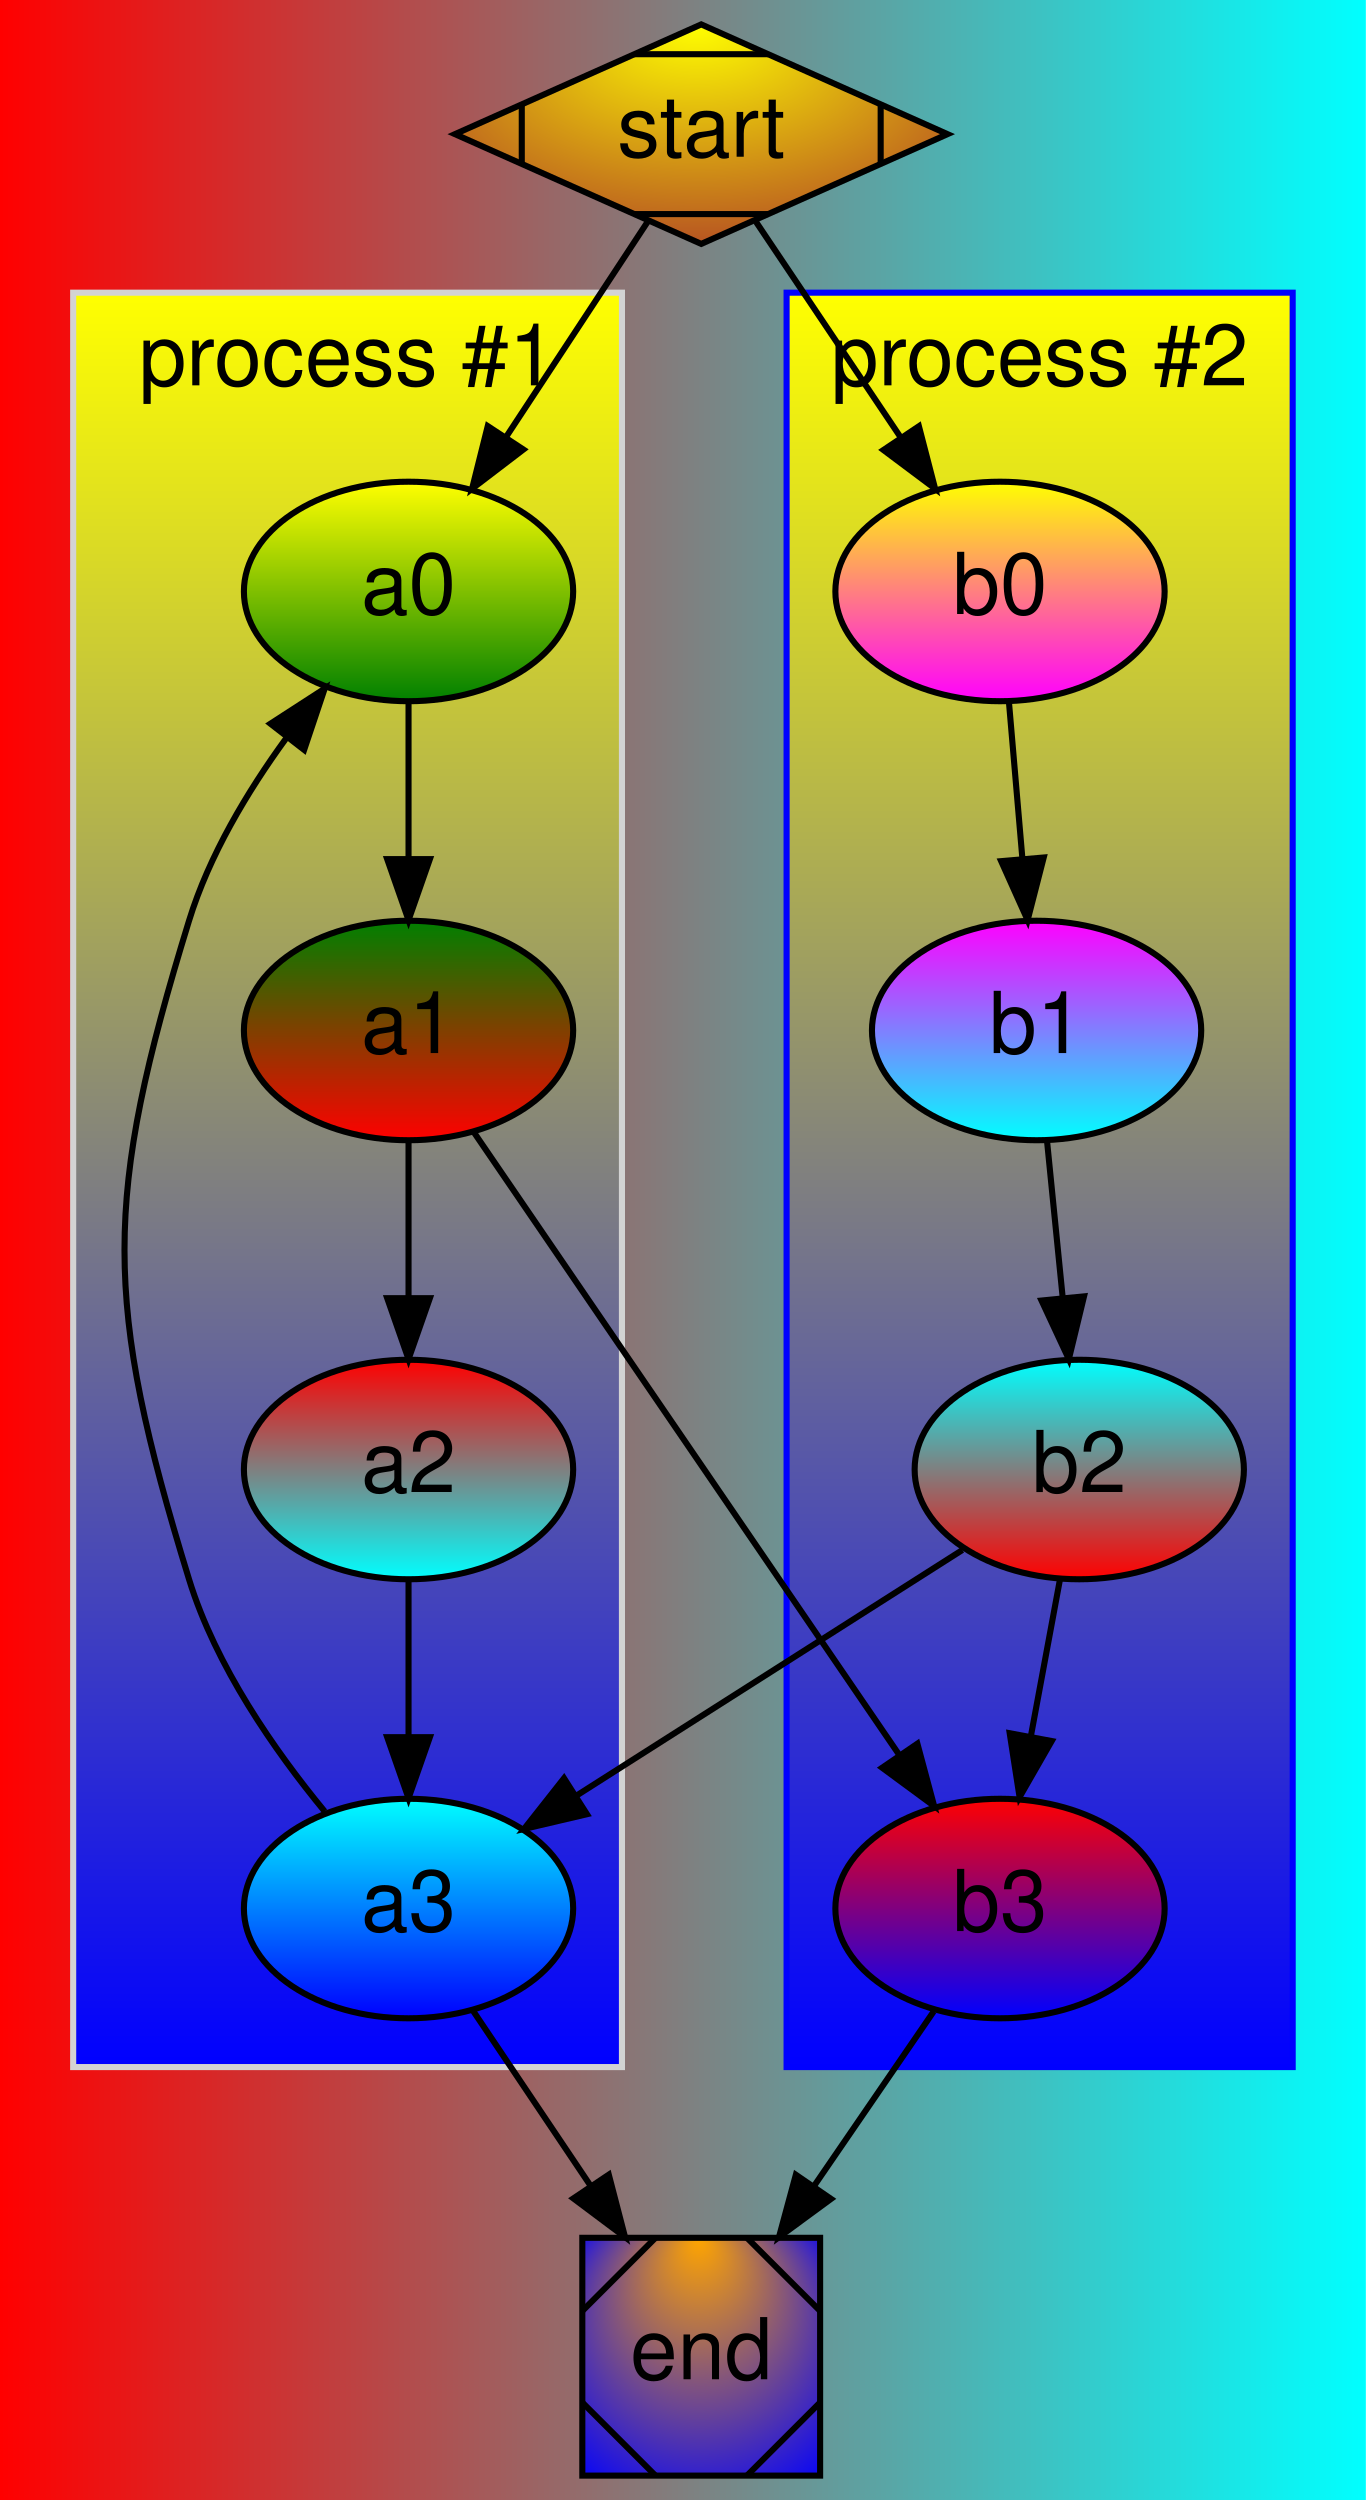
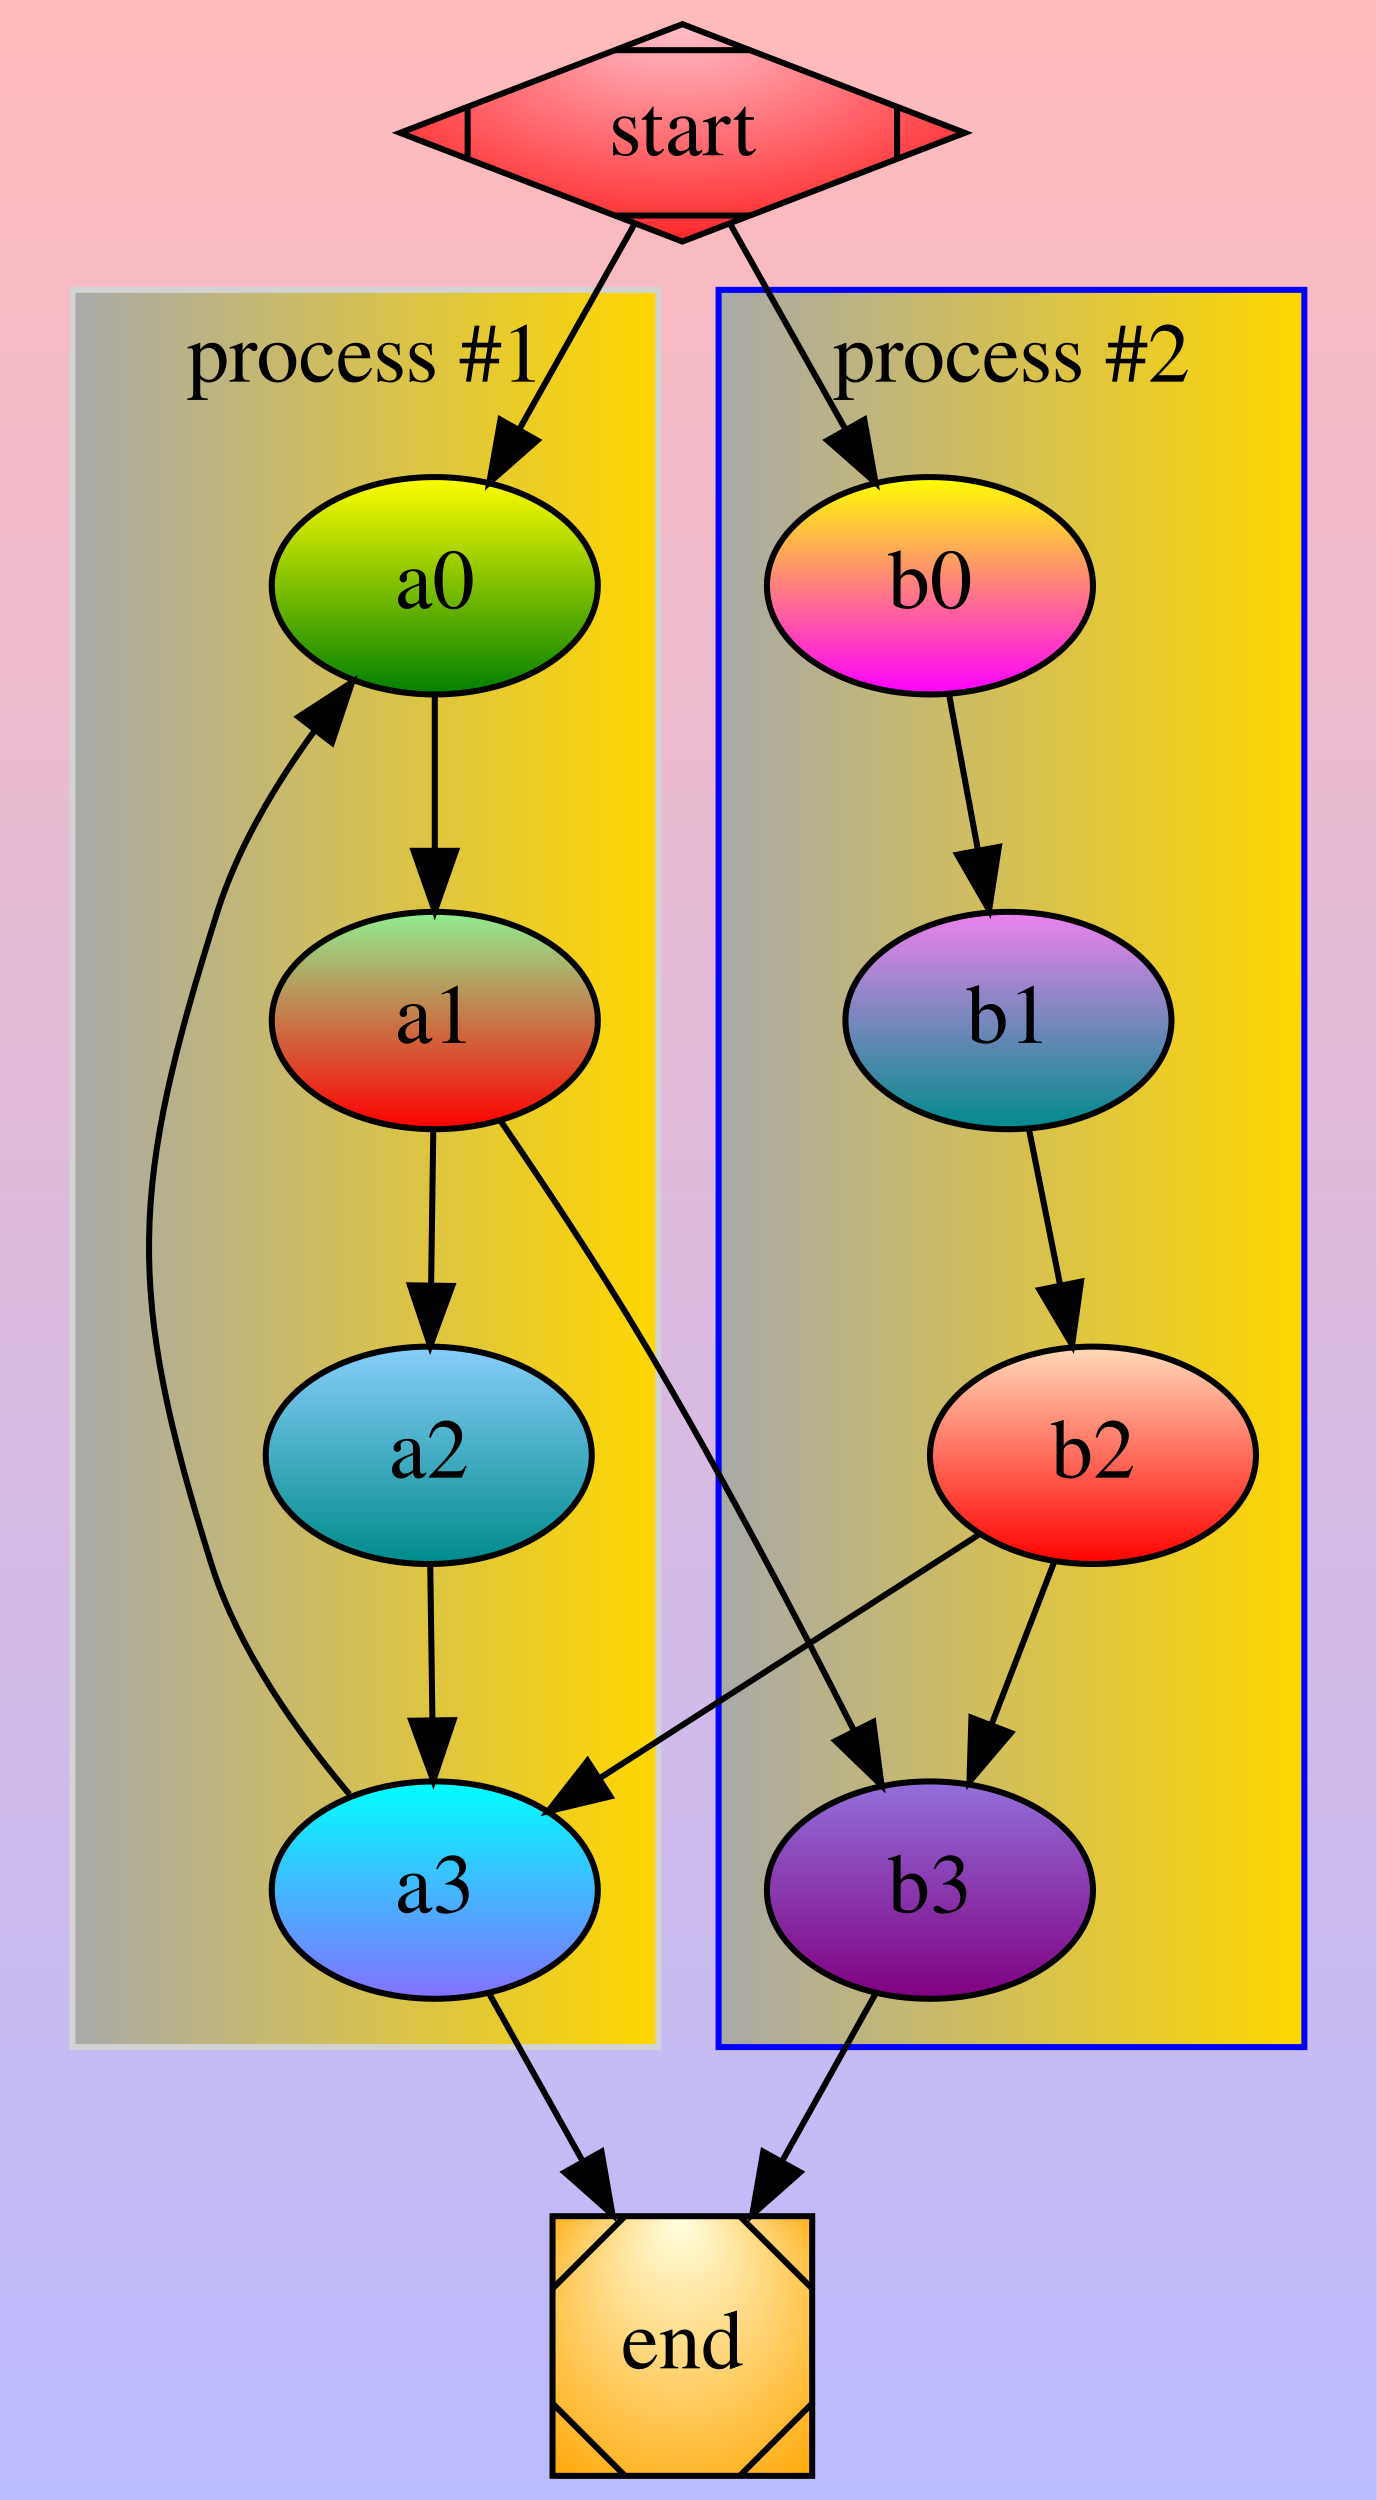
- <svg xmlns="http://www.w3.org/2000/svg" width="224pt" height="410pt" viewBox="0.00 0.00 224.00 410.00">
-   <g id="graph0" class="graph" transform="scale(1 1) rotate(0) translate(4 406)">
+ <svg xmlns="http://www.w3.org/2000/svg" width="228pt" height="414pt" viewBox="0.00 0.00 228.00 414.00">
+   <g id="graph0" class="graph" transform="scale(1 1) rotate(0) translate(4 410)">
    <defs>
-       <linearGradient id="l_0" gradientUnits="userSpaceOnUse" x1="-4" y1="-201" x2="220" y2="-201">
-         <stop offset="0" style="stop-color:red;stop-opacity:1.;" />
-         <stop offset="1" style="stop-color:cyan;stop-opacity:1.;" />
+       <linearGradient id="l_0" gradientUnits="userSpaceOnUse" x1="110" y1="4" x2="110" y2="-410">
+         <stop offset="0" style="stop-color:#0000ff;stop-opacity:0.267;" />
+         <stop offset="1" style="stop-color:#ff0000;stop-opacity:0.267;" />
      </linearGradient>
    </defs>
-     <polygon fill="url(#l_0)" stroke="transparent" points="-4,4 -4,-406 220,-406 220,4 -4,4" />
+     <polygon fill="url(#l_0)" stroke="transparent" points="-4,4 -4,-410 224,-410 224,4 -4,4" />
    <g id="clust1" class="cluster">
      <defs>
-         <linearGradient id="l_1" gradientUnits="userSpaceOnUse" x1="53" y1="-67" x2="53" y2="-358">
-           <stop offset="0" style="stop-color:blue;stop-opacity:1.;" />
-           <stop offset="1" style="stop-color:yellow;stop-opacity:1.;" />
+         <linearGradient id="l_1" gradientUnits="userSpaceOnUse" x1="8" y1="-216.5" x2="105" y2="-216.5">
+           <stop offset="0" style="stop-color:darkgray;stop-opacity:1.;" />
+           <stop offset="1" style="stop-color:gold;stop-opacity:1.;" />
        </linearGradient>
      </defs>
-       <polygon fill="url(#l_1)" stroke="lightgrey" points="8,-67 8,-358 98,-358 98,-67 8,-67" />
-       <text text-anchor="middle" x="53" y="-342.8" font-family="Helvetica,Arial,sans-serif" font-size="14.00">process #1</text>
+       <polygon fill="url(#l_1)" stroke="lightgrey" points="8,-71 8,-362 105,-362 105,-71 8,-71" />
+       <text text-anchor="middle" x="56.5" y="-346.8" font-family="Times,serif" font-size="14.00">process #1</text>
    </g>
    <g id="clust2" class="cluster">
      <defs>
-         <linearGradient id="l_2" gradientUnits="userSpaceOnUse" x1="166.5" y1="-67" x2="166.5" y2="-358">
-           <stop offset="0" style="stop-color:blue;stop-opacity:1.;" />
-           <stop offset="1" style="stop-color:yellow;stop-opacity:1.;" />
+         <linearGradient id="l_2" gradientUnits="userSpaceOnUse" x1="115" y1="-216.5" x2="212" y2="-216.5">
+           <stop offset="0" style="stop-color:darkgray;stop-opacity:1.;" />
+           <stop offset="1" style="stop-color:gold;stop-opacity:1.;" />
        </linearGradient>
      </defs>
-       <polygon fill="url(#l_2)" stroke="blue" points="125,-67 125,-358 208,-358 208,-67 125,-67" />
-       <text text-anchor="middle" x="166.5" y="-342.8" font-family="Helvetica,Arial,sans-serif" font-size="14.00">process #2</text>
+       <polygon fill="url(#l_2)" stroke="blue" points="115,-71 115,-362 212,-362 212,-71 115,-71" />
+       <text text-anchor="middle" x="163.5" y="-346.8" font-family="Times,serif" font-size="14.00">process #2</text>
    </g>
    <g id="node1" class="node">
      <defs>
-         <linearGradient id="l_3" gradientUnits="userSpaceOnUse" x1="63" y1="-327" x2="63" y2="-291">
+         <linearGradient id="l_3" gradientUnits="userSpaceOnUse" x1="68" y1="-331" x2="68" y2="-295">
          <stop offset="0" style="stop-color:yellow;stop-opacity:1.;" />
          <stop offset="1" style="stop-color:green;stop-opacity:1.;" />
        </linearGradient>
      </defs>
-       <ellipse fill="url(#l_3)" stroke="black" cx="63" cy="-309" rx="27" ry="18" />
-       <text text-anchor="middle" x="63" y="-305.3" font-family="Helvetica,Arial,sans-serif" font-size="14.00">a0</text>
+       <ellipse fill="url(#l_3)" stroke="black" cx="68" cy="-313" rx="27" ry="18" />
+       <text text-anchor="middle" x="68" y="-309.3" font-family="Times,serif" font-size="14.00">a0</text>
    </g>
    <g id="node2" class="node">
      <defs>
-         <linearGradient id="l_4" gradientUnits="userSpaceOnUse" x1="63" y1="-255" x2="63" y2="-219">
-           <stop offset="0" style="stop-color:green;stop-opacity:1.;" />
+         <linearGradient id="l_4" gradientUnits="userSpaceOnUse" x1="68" y1="-259" x2="68" y2="-223">
+           <stop offset="0" style="stop-color:lightgreen;stop-opacity:1.;" />
          <stop offset="1" style="stop-color:red;stop-opacity:1.;" />
        </linearGradient>
      </defs>
-       <ellipse fill="url(#l_4)" stroke="black" cx="63" cy="-237" rx="27" ry="18" />
-       <text text-anchor="middle" x="63" y="-233.3" font-family="Helvetica,Arial,sans-serif" font-size="14.00">a1</text>
+       <ellipse fill="url(#l_4)" stroke="black" cx="68" cy="-241" rx="27" ry="18" />
+       <text text-anchor="middle" x="68" y="-237.3" font-family="Times,serif" font-size="14.00">a1</text>
    </g>
    <g id="edge1" class="edge">
-       <path fill="none" stroke="black" d="M63,-290.7C63,-282.98 63,-273.71 63,-265.11" />
-       <polygon fill="black" stroke="black" points="66.5,-265.1 63,-255.1 59.5,-265.1 66.5,-265.1" />
+       <path fill="none" stroke="black" d="M68,-294.7C68,-286.98 68,-277.71 68,-269.11" />
+       <polygon fill="black" stroke="black" points="71.5,-269.1 68,-259.1 64.5,-269.1 71.5,-269.1" />
    </g>
    <g id="node3" class="node">
      <defs>
-         <linearGradient id="l_5" gradientUnits="userSpaceOnUse" x1="63" y1="-183" x2="63" y2="-147">
-           <stop offset="0" style="stop-color:red;stop-opacity:1.;" />
-           <stop offset="1" style="stop-color:cyan;stop-opacity:1.;" />
+         <linearGradient id="l_5" gradientUnits="userSpaceOnUse" x1="67" y1="-187" x2="67" y2="-151">
+           <stop offset="0" style="stop-color:lightskyblue;stop-opacity:1.;" />
+           <stop offset="1" style="stop-color:darkcyan;stop-opacity:1.;" />
        </linearGradient>
      </defs>
-       <ellipse fill="url(#l_5)" stroke="black" cx="63" cy="-165" rx="27" ry="18" />
-       <text text-anchor="middle" x="63" y="-161.3" font-family="Helvetica,Arial,sans-serif" font-size="14.00">a2</text>
+       <ellipse fill="url(#l_5)" stroke="black" cx="67" cy="-169" rx="27" ry="18" />
+       <text text-anchor="middle" x="67" y="-165.3" font-family="Times,serif" font-size="14.00">a2</text>
    </g>
    <g id="edge2" class="edge">
-       <path fill="none" stroke="black" d="M63,-218.7C63,-210.98 63,-201.71 63,-193.11" />
-       <polygon fill="black" stroke="black" points="66.5,-193.1 63,-183.1 59.5,-193.1 66.5,-193.1" />
+       <path fill="none" stroke="black" d="M67.75,-222.7C67.64,-214.98 67.51,-205.71 67.39,-197.11" />
+       <polygon fill="black" stroke="black" points="70.89,-197.05 67.24,-187.1 63.89,-197.15 70.89,-197.05" />
    </g>
    <g id="node8" class="node">
      <defs>
-         <linearGradient id="l_6" gradientUnits="userSpaceOnUse" x1="160" y1="-111" x2="160" y2="-75">
-           <stop offset="0" style="stop-color:red;stop-opacity:1.;" />
-           <stop offset="1" style="stop-color:blue;stop-opacity:1.;" />
+         <linearGradient id="l_6" gradientUnits="userSpaceOnUse" x1="150" y1="-115" x2="150" y2="-79">
+           <stop offset="0" style="stop-color:mediumpurple;stop-opacity:1.;" />
+           <stop offset="1" style="stop-color:purple;stop-opacity:1.;" />
        </linearGradient>
      </defs>
-       <ellipse fill="url(#l_6)" stroke="black" cx="160" cy="-93" rx="27" ry="18" />
-       <text text-anchor="middle" x="160" y="-89.3" font-family="Helvetica,Arial,sans-serif" font-size="14.00">b3</text>
+       <ellipse fill="url(#l_6)" stroke="black" cx="150" cy="-97" rx="27" ry="18" />
+       <text text-anchor="middle" x="150" y="-93.3" font-family="Times,serif" font-size="14.00">b3</text>
    </g>
    <g id="edge9" class="edge">
-       <path fill="none" stroke="black" d="M73.75,-220.26C90.65,-195.52 123.54,-147.37 143.47,-118.2" />
-       <polygon fill="black" stroke="black" points="146.45,-120.04 149.2,-109.81 140.67,-116.09 146.45,-120.04" />
+       <path fill="none" stroke="black" d="M78.82,-224.49C85.96,-214.05 95.36,-199.9 103,-187 115.4,-166.07 128.21,-141.58 137.32,-123.6" />
+       <polygon fill="black" stroke="black" points="140.61,-124.85 141.98,-114.34 134.36,-121.7 140.61,-124.85" />
    </g>
    <g id="node4" class="node">
      <defs>
-         <linearGradient id="l_7" gradientUnits="userSpaceOnUse" x1="63" y1="-111" x2="63" y2="-75">
+         <linearGradient id="l_7" gradientUnits="userSpaceOnUse" x1="68" y1="-115" x2="68" y2="-79">
          <stop offset="0" style="stop-color:cyan;stop-opacity:1.;" />
-           <stop offset="1" style="stop-color:blue;stop-opacity:1.;" />
+           <stop offset="1" style="stop-color:#8470ff;stop-opacity:1.;" />
        </linearGradient>
      </defs>
-       <ellipse fill="url(#l_7)" stroke="black" cx="63" cy="-93" rx="27" ry="18" />
-       <text text-anchor="middle" x="63" y="-89.3" font-family="Helvetica,Arial,sans-serif" font-size="14.00">a3</text>
+       <ellipse fill="url(#l_7)" stroke="black" cx="68" cy="-97" rx="27" ry="18" />
+       <text text-anchor="middle" x="68" y="-93.3" font-family="Times,serif" font-size="14.00">a3</text>
    </g>
    <g id="edge3" class="edge">
-       <path fill="none" stroke="black" d="M63,-146.7C63,-138.98 63,-129.71 63,-121.11" />
-       <polygon fill="black" stroke="black" points="66.5,-121.1 63,-111.1 59.5,-121.1 66.5,-121.1" />
+       <path fill="none" stroke="black" d="M67.25,-150.7C67.36,-142.98 67.49,-133.71 67.61,-125.11" />
+       <polygon fill="black" stroke="black" points="71.11,-125.15 67.76,-115.1 64.11,-125.05 71.11,-125.15" />
    </g>
    <g id="edge11" class="edge">
-       <path fill="none" stroke="black" d="M49.25,-108.93C41.04,-118.9 31.38,-132.75 27,-147 12.89,-192.88 12.89,-209.12 27,-255 30.29,-265.69 36.54,-276.15 42.93,-284.92" />
-       <polygon fill="black" stroke="black" points="40.35,-287.31 49.25,-293.07 45.88,-283.02 40.35,-287.31" />
+       <path fill="none" stroke="black" d="M53.87,-112.86C45.44,-122.81 35.51,-136.66 31,-151 16.6,-196.79 17.57,-213.22 32,-259 35.36,-269.66 41.63,-280.12 48.01,-288.89" />
+       <polygon fill="black" stroke="black" points="45.43,-291.28 54.32,-297.05 50.97,-287 45.43,-291.28" />
    </g>
    <g id="node10" class="node">
      <defs>
        <radialGradient id="r_0" cx="50%" cy="50%" r="75%" fx="49%" fy="0%">
-           <stop offset="0" style="stop-color:orange;stop-opacity:1.;" />
-           <stop offset="1" style="stop-color:blue;stop-opacity:1.;" />
+           <stop offset="0" style="stop-color:lightyellow;stop-opacity:1.;" />
+           <stop offset="1" style="stop-color:orange;stop-opacity:1.;" />
        </radialGradient>
      </defs>
-       <polygon fill="url(#r_0)" stroke="black" points="130.5,-39 91.5,-39 91.5,0 130.5,0 130.5,-39" />
-       <polyline fill="none" stroke="black" points="103.5,-39 91.5,-27 " />
-       <polyline fill="none" stroke="black" points="91.5,-12 103.5,0 " />
+       <polygon fill="url(#r_0)" stroke="black" points="130.5,-43 87.5,-43 87.5,0 130.5,0 130.5,-43" />
+       <polyline fill="none" stroke="black" points="99.5,-43 87.5,-31 " />
+       <polyline fill="none" stroke="black" points="87.5,-12 99.5,0 " />
      <polyline fill="none" stroke="black" points="118.5,0 130.5,-12 " />
-       <polyline fill="none" stroke="black" points="130.5,-27 118.5,-39 " />
-       <text text-anchor="middle" x="111" y="-15.8" font-family="Helvetica,Arial,sans-serif" font-size="14.00">end</text>
+       <polyline fill="none" stroke="black" points="130.5,-31 118.5,-43 " />
+       <text text-anchor="middle" x="109" y="-17.8" font-family="Times,serif" font-size="14.00">end</text>
    </g>
    <g id="edge12" class="edge">
-       <path fill="none" stroke="black" d="M73.65,-76.13C79.28,-67.75 86.34,-57.24 92.8,-47.61" />
-       <polygon fill="black" stroke="black" points="95.84,-49.36 98.51,-39.11 90.03,-45.46 95.84,-49.36" />
+       <path fill="none" stroke="black" d="M77.1,-79.69C81.64,-71.55 87.28,-61.44 92.54,-52.01" />
+       <polygon fill="black" stroke="black" points="95.61,-53.68 97.43,-43.25 89.5,-50.27 95.61,-53.68" />
    </g>
    <g id="node5" class="node">
      <defs>
-         <linearGradient id="l_8" gradientUnits="userSpaceOnUse" x1="160" y1="-327" x2="160" y2="-291">
+         <linearGradient id="l_8" gradientUnits="userSpaceOnUse" x1="150" y1="-331" x2="150" y2="-295">
          <stop offset="0" style="stop-color:yellow;stop-opacity:1.;" />
          <stop offset="1" style="stop-color:magenta;stop-opacity:1.;" />
        </linearGradient>
      </defs>
-       <ellipse fill="url(#l_8)" stroke="black" cx="160" cy="-309" rx="27" ry="18" />
-       <text text-anchor="middle" x="160" y="-305.3" font-family="Helvetica,Arial,sans-serif" font-size="14.00">b0</text>
+       <ellipse fill="url(#l_8)" stroke="black" cx="150" cy="-313" rx="27" ry="18" />
+       <text text-anchor="middle" x="150" y="-309.3" font-family="Times,serif" font-size="14.00">b0</text>
    </g>
    <g id="node6" class="node">
      <defs>
-         <linearGradient id="l_9" gradientUnits="userSpaceOnUse" x1="166" y1="-255" x2="166" y2="-219">
-           <stop offset="0" style="stop-color:magenta;stop-opacity:1.;" />
-           <stop offset="1" style="stop-color:cyan;stop-opacity:1.;" />
+         <linearGradient id="l_9" gradientUnits="userSpaceOnUse" x1="163" y1="-259" x2="163" y2="-223">
+           <stop offset="0" style="stop-color:violet;stop-opacity:1.;" />
+           <stop offset="1" style="stop-color:darkcyan;stop-opacity:1.;" />
        </linearGradient>
      </defs>
-       <ellipse fill="url(#l_9)" stroke="black" cx="166" cy="-237" rx="27" ry="18" />
-       <text text-anchor="middle" x="166" y="-233.3" font-family="Helvetica,Arial,sans-serif" font-size="14.00">b1</text>
+       <ellipse fill="url(#l_9)" stroke="black" cx="163" cy="-241" rx="27" ry="18" />
+       <text text-anchor="middle" x="163" y="-237.3" font-family="Times,serif" font-size="14.00">b1</text>
    </g>
    <g id="edge4" class="edge">
-       <path fill="none" stroke="black" d="M161.48,-290.7C162.14,-282.98 162.94,-273.71 163.68,-265.11" />
-       <polygon fill="black" stroke="black" points="167.17,-265.37 164.53,-255.1 160.19,-264.77 167.17,-265.37" />
+       <path fill="none" stroke="black" d="M153.15,-295.05C154.58,-287.35 156.31,-278.03 157.92,-269.36" />
+       <polygon fill="black" stroke="black" points="161.41,-269.75 159.79,-259.28 154.52,-268.47 161.41,-269.75" />
    </g>
    <g id="node7" class="node">
      <defs>
-         <linearGradient id="l_10" gradientUnits="userSpaceOnUse" x1="173" y1="-183" x2="173" y2="-147">
-           <stop offset="0" style="stop-color:cyan;stop-opacity:1.;" />
+         <linearGradient id="l_10" gradientUnits="userSpaceOnUse" x1="177" y1="-187" x2="177" y2="-151">
+           <stop offset="0" style="stop-color:peachpuff;stop-opacity:1.;" />
          <stop offset="1" style="stop-color:red;stop-opacity:1.;" />
        </linearGradient>
      </defs>
-       <ellipse fill="url(#l_10)" stroke="black" cx="173" cy="-165" rx="27" ry="18" />
-       <text text-anchor="middle" x="173" y="-161.3" font-family="Helvetica,Arial,sans-serif" font-size="14.00">b2</text>
+       <ellipse fill="url(#l_10)" stroke="black" cx="177" cy="-169" rx="27" ry="18" />
+       <text text-anchor="middle" x="177" y="-165.3" font-family="Times,serif" font-size="14.00">b2</text>
    </g>
    <g id="edge5" class="edge">
-       <path fill="none" stroke="black" d="M167.73,-218.7C168.5,-210.98 169.43,-201.71 170.29,-193.11" />
-       <polygon fill="black" stroke="black" points="173.78,-193.4 171.29,-183.1 166.81,-192.71 173.78,-193.4" />
+       <path fill="none" stroke="black" d="M166.39,-223.05C167.93,-215.35 169.79,-206.03 171.53,-197.36" />
+       <polygon fill="black" stroke="black" points="175.02,-197.77 173.54,-187.28 168.15,-196.39 175.02,-197.77" />
    </g>
    <g id="edge10" class="edge">
-       <path fill="none" stroke="black" d="M153.84,-151.81C136.33,-140.67 110.24,-124.06 90.51,-111.5" />
-       <polygon fill="black" stroke="black" points="92.26,-108.47 81.94,-106.05 88.5,-114.37 92.26,-108.47" />
+       <path fill="none" stroke="black" d="M158.01,-155.81C140.66,-144.67 114.81,-128.06 95.26,-115.5" />
+       <polygon fill="black" stroke="black" points="97.07,-112.51 86.77,-110.05 93.29,-118.4 97.07,-112.51" />
    </g>
    <g id="edge6" class="edge">
-       <path fill="none" stroke="black" d="M169.85,-147.05C168.42,-139.35 166.69,-130.03 165.08,-121.36" />
-       <polygon fill="black" stroke="black" points="168.48,-120.47 163.21,-111.28 161.59,-121.75 168.48,-120.47" />
+       <path fill="none" stroke="black" d="M170.6,-151.41C167.49,-143.34 163.67,-133.43 160.17,-124.35" />
+       <polygon fill="black" stroke="black" points="163.4,-123.03 156.54,-114.96 156.87,-125.55 163.4,-123.03" />
    </g>
    <g id="edge13" class="edge">
-       <path fill="none" stroke="black" d="M149.13,-76.13C143.38,-67.75 136.18,-57.24 129.58,-47.61" />
-       <polygon fill="black" stroke="black" points="132.29,-45.38 123.75,-39.11 126.52,-49.34 132.29,-45.38" />
+       <path fill="none" stroke="black" d="M140.9,-79.69C136.36,-71.55 130.72,-61.44 125.46,-52.01" />
+       <polygon fill="black" stroke="black" points="128.5,-50.27 120.57,-43.25 122.39,-53.68 128.5,-50.27" />
    </g>
    <g id="node9" class="node">
      <defs>
        <radialGradient id="r_1" cx="50%" cy="50%" r="75%" fx="49%" fy="0%">
-           <stop offset="0" style="stop-color:yellow;stop-opacity:1.;" />
-           <stop offset="1" style="stop-color:brown;stop-opacity:1.;" />
+           <stop offset="0" style="stop-color:pink;stop-opacity:1.;" />
+           <stop offset="1" style="stop-color:red;stop-opacity:1.;" />
        </radialGradient>
      </defs>
-       <polygon fill="url(#r_1)" stroke="black" points="111,-402 70.61,-384 111,-366 151.39,-384 111,-402" />
-       <polyline fill="none" stroke="black" points="81.57,-388.89 81.57,-379.11 " />
-       <polyline fill="none" stroke="black" points="100.04,-370.89 121.96,-370.89 " />
-       <polyline fill="none" stroke="black" points="140.43,-379.11 140.43,-388.89 " />
-       <polyline fill="none" stroke="black" points="121.96,-397.11 100.04,-397.11 " />
-       <text text-anchor="middle" x="111" y="-380.3" font-family="Helvetica,Arial,sans-serif" font-size="14.00">start</text>
+       <polygon fill="url(#r_1)" stroke="black" points="109,-406 62.25,-388 109,-370 155.75,-388 109,-406" />
+       <polyline fill="none" stroke="black" points="73.44,-392.31 73.44,-383.69 " />
+       <polyline fill="none" stroke="black" points="97.8,-374.31 120.2,-374.31 " />
+       <polyline fill="none" stroke="black" points="144.56,-383.69 144.56,-392.31 " />
+       <polyline fill="none" stroke="black" points="120.2,-401.69 97.8,-401.69 " />
+       <text text-anchor="middle" x="109" y="-384.3" font-family="Times,serif" font-size="14.00">start</text>
    </g>
    <g id="edge7" class="edge">
-       <path fill="none" stroke="black" d="M102.2,-369.61C95.73,-359.77 86.75,-346.12 79.02,-334.37" />
-       <polygon fill="black" stroke="black" points="81.84,-332.28 73.42,-325.85 75.99,-336.12 81.84,-332.28" />
+       <path fill="none" stroke="black" d="M101.09,-372.92C95.71,-363.34 88.44,-350.4 82.09,-339.08" />
+       <polygon fill="black" stroke="black" points="84.97,-337.07 77.02,-330.07 78.87,-340.5 84.97,-337.07" />
    </g>
    <g id="edge8" class="edge">
-       <path fill="none" stroke="black" d="M119.99,-369.61C126.59,-359.77 135.75,-346.12 143.64,-334.37" />
-       <polygon fill="black" stroke="black" points="146.7,-336.1 149.36,-325.85 140.88,-332.2 146.7,-336.1" />
+       <path fill="none" stroke="black" d="M116.91,-372.92C122.29,-363.34 129.56,-350.4 135.91,-339.08" />
+       <polygon fill="black" stroke="black" points="139.13,-340.5 140.98,-330.07 133.03,-337.07 139.13,-340.5" />
    </g>
  </g>
</svg>
